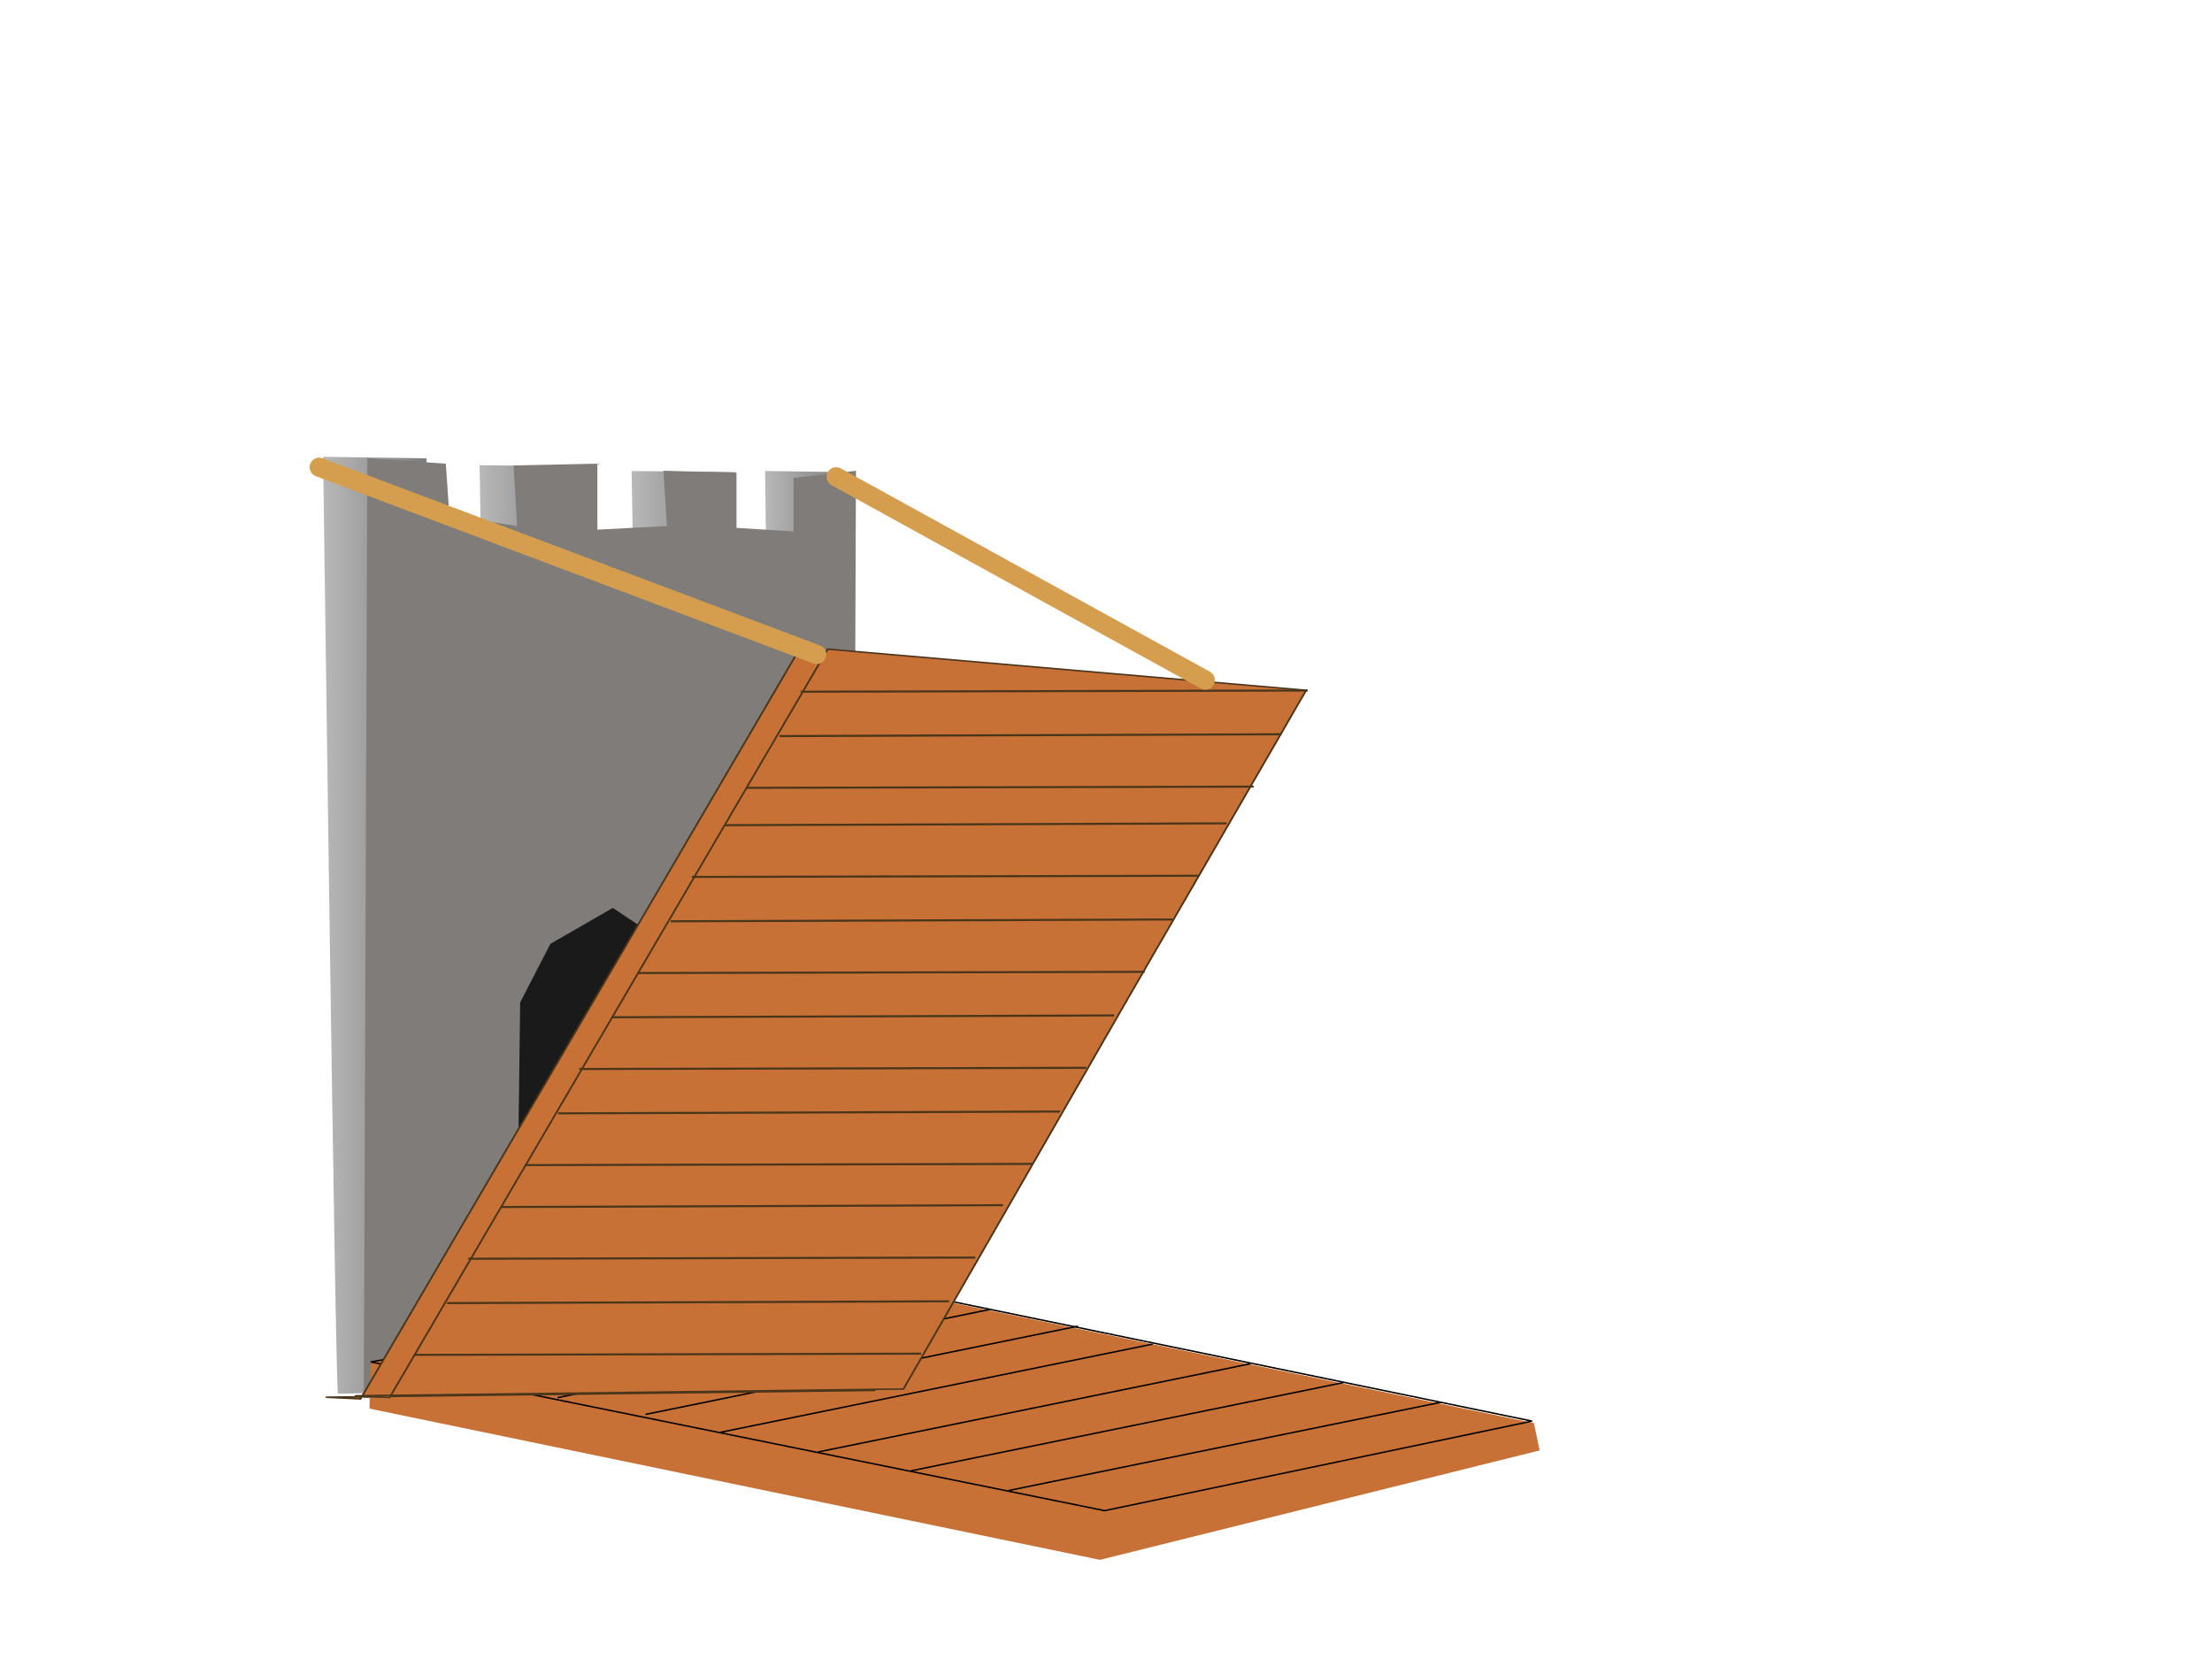
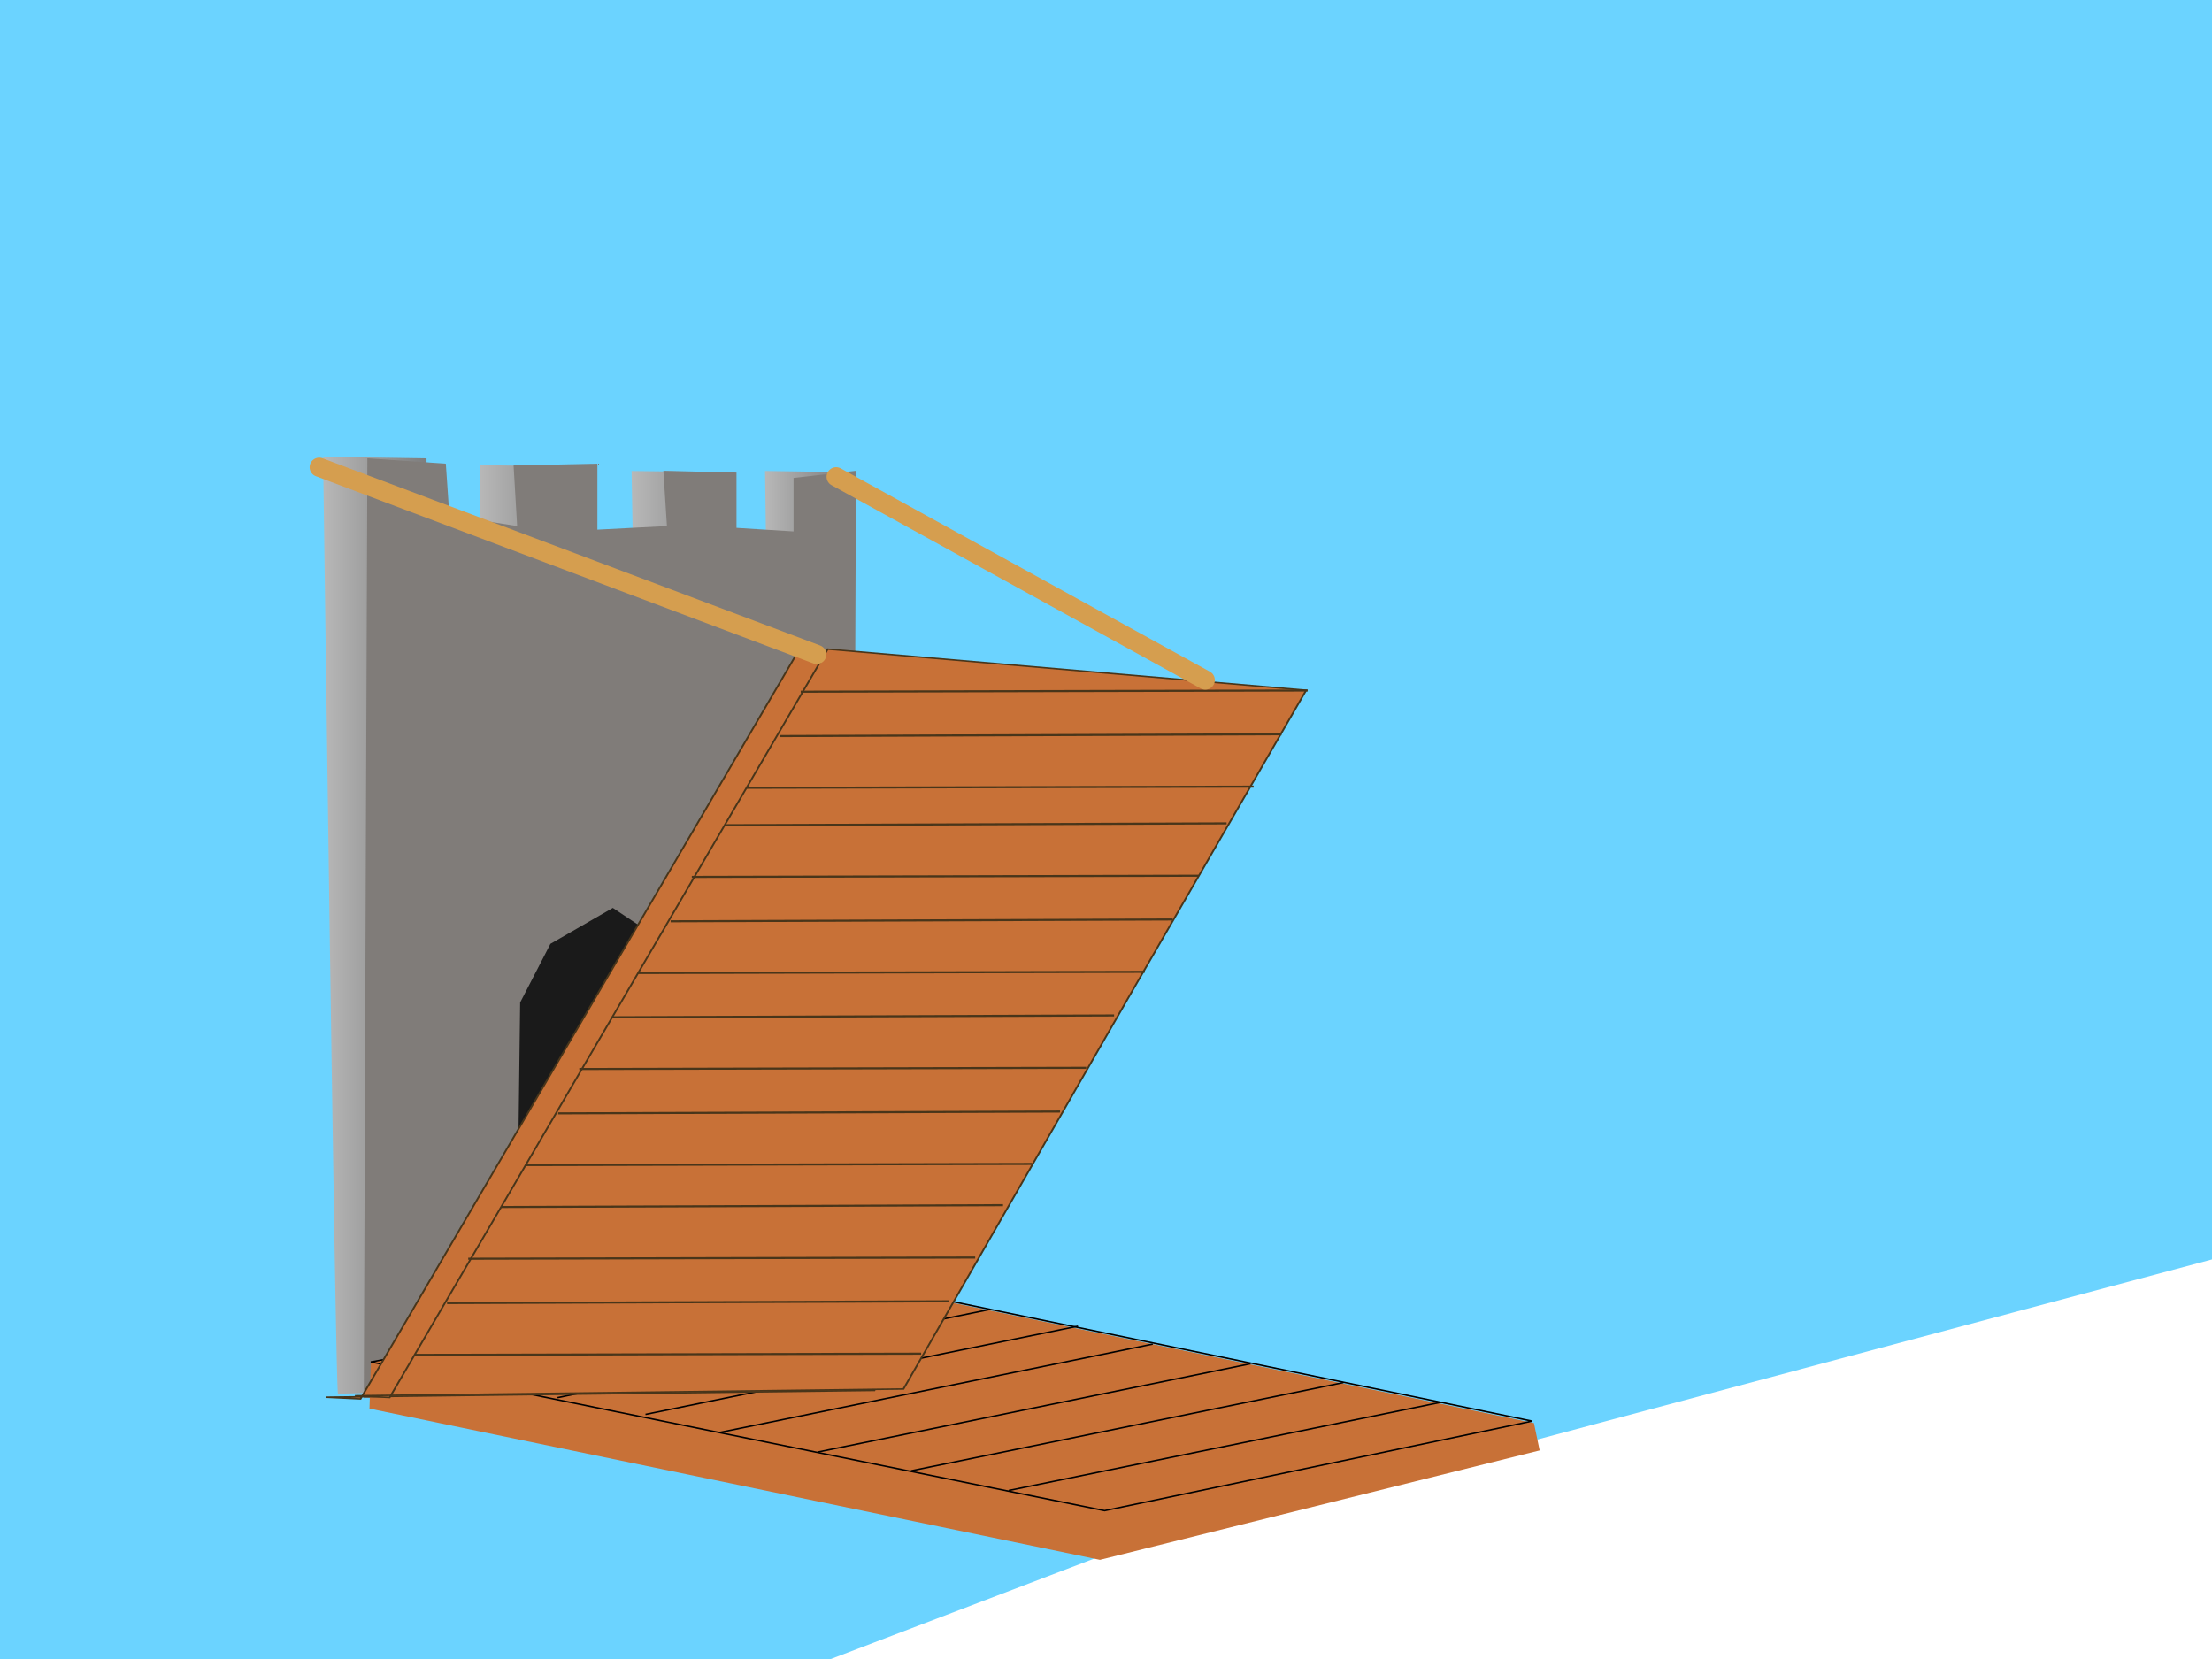
<svg xmlns="http://www.w3.org/2000/svg" xmlns:xlink="http://www.w3.org/1999/xlink" width="400mm" height="300mm" viewBox="0 0 400 300" version="1.1" id="svg1" xml:space="preserve">
  <defs id="defs1">
    <linearGradient id="linearGradient17">
      <stop style="stop-color:#b8b8b8;stop-opacity:1;" offset="0" id="stop17" />
      <stop style="stop-color:#7a7a7a;stop-opacity:1;" offset="1" id="stop18" />
    </linearGradient>
    <linearGradient id="linearGradient15">
      <stop style="stop-color:#b8b8b8;stop-opacity:1;" offset="0" id="stop15" />
      <stop style="stop-color:#7a7a7a;stop-opacity:1;" offset="1" id="stop16" />
    </linearGradient>
    <linearGradient id="linearGradient13">
      <stop style="stop-color:#b8b8b8;stop-opacity:1;" offset="0" id="stop13" />
      <stop style="stop-color:#7a7a7a;stop-opacity:1;" offset="1" id="stop14" />
    </linearGradient>
    <linearGradient id="linearGradient11">
      <stop style="stop-color:#b8b8b8;stop-opacity:1;" offset="0" id="stop11" />
      <stop style="stop-color:#7a7a7a;stop-opacity:1;" offset="1" id="stop12" />
    </linearGradient>
    <linearGradient xlink:href="#linearGradient11" id="linearGradient12" x1="58.431" y1="167.314" x2="77.984" y2="167.314" gradientUnits="userSpaceOnUse" />
    <linearGradient xlink:href="#linearGradient13" id="linearGradient14" x1="86.727" y1="149.487" x2="106.28" y2="149.487" gradientUnits="userSpaceOnUse" />
    <linearGradient xlink:href="#linearGradient15" id="linearGradient16" x1="114.21" y1="150.537" x2="133.764" y2="150.537" gradientUnits="userSpaceOnUse" />
    <linearGradient xlink:href="#linearGradient17" id="linearGradient18" x1="138.345" y1="150.531" x2="153.706" y2="150.531" gradientUnits="userSpaceOnUse" />
  </defs>
  <g id="layer1">
+     <path style="display:inline;fill:#6bd3ff;fill-opacity:1;stroke:none;stroke-width:1.175;stroke-linecap:round" d="m 145.252,301.905 53.814,-20.522 212.091,-56.617 10.233,-282.228 -490.709,31.011 9.121,342.037 z" id="path5" />
    <g id="g18" style="display:inline">
      <path style="fill:url(#linearGradient12);fill-opacity:1;stroke-width:0.264" d="M 77.129,82.885 58.431,82.602 c 0,0 2.223,169.424 2.679,169.424 0.456,0 16.874,-0.397 16.874,-0.397 z" id="path2" />
      <path style="fill:url(#linearGradient14);fill-opacity:1;stroke-width:0.232" d="M 105.425,84.342 86.727,84.124 c 0,0 2.223,130.727 2.679,130.727 0.456,0 16.874,-0.306 16.874,-0.306 z" id="path2-2" />
      <path style="fill:url(#linearGradient16);fill-opacity:1;stroke-width:0.232" d="M 132.909,85.392 114.21,85.174 c 0,0 2.223,130.727 2.679,130.727 0.456,0 16.874,-0.306 16.874,-0.306 z" id="path2-2-0" />
      <path style="fill:url(#linearGradient18);fill-opacity:1;stroke-width:0.205" d="M 153.034,85.386 138.345,85.168 c 0,0 1.747,130.727 2.105,130.727 0.358,0 13.256,-0.306 13.256,-0.306 z" id="path2-2-0-6" />
      <path style="fill:#807c79;fill-opacity:1;stroke-width:0.265" d="m 66.43,82.876 -0.645,169.945 88.358,-4.192 0.645,-163.495 -11.287,1.29 v 9.674 l -10.319,-0.645 v -9.997 l -13.222,-0.322 0.645,9.997 -12.577,0.645 V 83.844 l -15.156,0.322 0.645,10.964 -12.254,-1.935 -0.645,-9.352 z" id="path1" />
      <path style="opacity:1;fill:#1a1a1a;fill-opacity:1;stroke-width:0.265" d="m 93.262,244.442 0.798,-63.163 5.473,-10.603 11.287,-6.499 8.209,5.473 3.99,8.551 0.342,6.271 0.114,56.55 z" id="path3" />
    </g>
    <g id="g11" transform="translate(-36.48395,-25.99481)" style="display:inline">
      <path style="opacity:1;fill:#c87137;fill-opacity:1;stroke-width:0.319" d="m 103.295,280.714 132.092,27.347 79.514,-19.783 -1.036,-4.946 -125.099,-25.893 -85.213,14.837 z" id="path4" />
      <path style="opacity:1;fill:none;fill-opacity:1;stroke:#000000;stroke-width:0.265;stroke-dasharray:none;stroke-opacity:1" d="m 103.537,272.276 132.696,26.893 77.3,-16.19 -124.958,-25.767 z" id="path10" />
      <path style="opacity:1;fill:none;fill-opacity:1;stroke:#000000;stroke-width:0.265;stroke-dasharray:none;stroke-opacity:1" d="m 297.116,279.558 -78.212,15.962" id="path11" />
      <path style="fill:none;fill-opacity:1;stroke:#000000;stroke-width:0.265;stroke-dasharray:none;stroke-opacity:1" d="m 231.422,265.803 -78.212,15.962" id="path11-31" />
      <path style="fill:none;fill-opacity:1;stroke:#000000;stroke-width:0.265;stroke-dasharray:none;stroke-opacity:1" d="m 279.418,276.008 -78.212,15.962" id="path11-7" />
      <path style="fill:none;fill-opacity:1;stroke:#000000;stroke-width:0.265;stroke-dasharray:none;stroke-opacity:1" d="m 262.636,272.597 -78.212,15.962" id="path11-3" />
      <path style="fill:none;fill-opacity:1;stroke:#000000;stroke-width:0.265;stroke-dasharray:none;stroke-opacity:1" d="M 244.938,269.047 166.726,285.009" id="path11-7-7" />
      <path style="fill:none;fill-opacity:1;stroke:#000000;stroke-width:0.265;stroke-dasharray:none;stroke-opacity:1" d="m 201.988,259.533 -81.177,16.646" id="path11-31-4" />
      <path style="fill:none;fill-opacity:1;stroke:#000000;stroke-width:0.265;stroke-dasharray:none;stroke-opacity:1" d="m 215.505,262.777 -78.212,15.962" id="path11-7-7-5" />
    </g>
    <g id="g11-0" transform="matrix(0.8826332,-0.4659767,0.5791247,0.7101865,-181.3489,100.8397)" style="display:inline">
      <path style="opacity:1;fill:#c87137;fill-opacity:1;stroke:#48351a;stroke-width:0.319;stroke-opacity:1" d="m 97.008,277.862 150.141,-92.037 54.702,44.761 -57.283,41.244 -72.975,52.807 -79.351,-50.336 z" id="path4-6-4" />
      <path style="opacity:1;fill:#c87137;fill-opacity:1;stroke:#48351a;stroke-width:0.319;stroke-opacity:1" d="m 101.346,280.343 150.141,-92.037 63.718,52.282 -61.798,38.282 -77.476,48.248 -79.351,-50.336 z" id="path4-6" />
      <g id="g19" transform="matrix(0.7920064,0.5196615,-0.6458451,0.9843206,208.7563,-5.018536)">
        <path style="opacity:1;fill:none;fill-opacity:1;stroke:#48351a;stroke-width:0.375;stroke-linecap:butt;stroke-dasharray:none;stroke-opacity:1" d="m 74.895,245.001 91.677,-0.216" id="path19" />
        <path style="fill:none;fill-opacity:1;stroke:#48351a;stroke-width:0.375;stroke-linecap:butt;stroke-dasharray:none;stroke-opacity:1" d="m 80.841,235.644 90.765,-0.33" id="path19-9" />
        <path style="fill:none;fill-opacity:1;stroke:#48351a;stroke-width:0.375;stroke-linecap:butt;stroke-dasharray:none;stroke-opacity:1" d="m 84.668,227.622 91.677,-0.216" id="path19-95" />
        <path style="fill:none;fill-opacity:1;stroke:#48351a;stroke-width:0.375;stroke-linecap:butt;stroke-dasharray:none;stroke-opacity:1" d="m 90.615,218.265 90.765,-0.33" id="path19-9-0" />
        <path style="fill:none;fill-opacity:1;stroke:#48351a;stroke-width:0.375;stroke-linecap:butt;stroke-dasharray:none;stroke-opacity:1" d="M 94.982,210.688 186.659,210.472" id="path19-7" />
        <path style="fill:none;fill-opacity:1;stroke:#48351a;stroke-width:0.375;stroke-linecap:butt;stroke-dasharray:none;stroke-opacity:1" d="m 100.928,201.331 90.765,-0.33" id="path19-9-2" />
        <path style="fill:none;fill-opacity:1;stroke:#48351a;stroke-width:0.375;stroke-linecap:butt;stroke-dasharray:none;stroke-opacity:1" d="m 104.755,193.309 91.677,-0.216" id="path19-95-7" />
        <path style="fill:none;fill-opacity:1;stroke:#48351a;stroke-width:0.375;stroke-linecap:butt;stroke-dasharray:none;stroke-opacity:1" d="m 110.701,183.952 90.765,-0.33" id="path19-9-0-2" />
        <path style="fill:none;fill-opacity:1;stroke:#48351a;stroke-width:0.375;stroke-linecap:butt;stroke-dasharray:none;stroke-opacity:1" d="m 115.326,175.955 91.677,-0.216" id="path19-7-6" />
        <path style="fill:none;fill-opacity:1;stroke:#48351a;stroke-width:0.375;stroke-linecap:butt;stroke-dasharray:none;stroke-opacity:1" d="m 121.272,166.598 90.765,-0.33" id="path19-9-2-1" />
        <path style="fill:none;fill-opacity:1;stroke:#48351a;stroke-width:0.375;stroke-linecap:butt;stroke-dasharray:none;stroke-opacity:1" d="m 125.099,158.576 91.677,-0.216" id="path19-95-7-5" />
        <path style="fill:none;fill-opacity:1;stroke:#48351a;stroke-width:0.375;stroke-linecap:butt;stroke-dasharray:none;stroke-opacity:1" d="m 131.046,149.219 90.765,-0.33" id="path19-9-0-2-9" />
        <path style="fill:none;fill-opacity:1;stroke:#48351a;stroke-width:0.375;stroke-linecap:butt;stroke-dasharray:none;stroke-opacity:1" d="m 135.02,142.463 91.677,-0.216" id="path19-7-6-1" />
        <path style="fill:none;fill-opacity:1;stroke:#48351a;stroke-width:0.375;stroke-linecap:butt;stroke-dasharray:none;stroke-opacity:1" d="m 140.967,133.106 90.765,-0.33" id="path19-9-2-1-7" />
        <path style="fill:none;fill-opacity:1;stroke:#48351a;stroke-width:0.375;stroke-linecap:butt;stroke-dasharray:none;stroke-opacity:1" d="m 144.794,125.084 91.677,-0.216" id="path19-95-7-5-7" />
      </g>
    </g>
    <path style="display:inline;opacity:1;fill:none;fill-opacity:1;stroke:#d59e4f;stroke-width:3.465;stroke-linecap:round;stroke-dasharray:none;stroke-opacity:1" d="M 57.723,84.489 147.694,118.349" id="path18" />
    <path style="display:inline;fill:none;fill-opacity:1;stroke:#d59e4f;stroke-width:3.465;stroke-linecap:round;stroke-dasharray:none;stroke-opacity:1" d="M 151.2,86.217 217.952,122.979" id="path18-3" />
  </g>
</svg>
